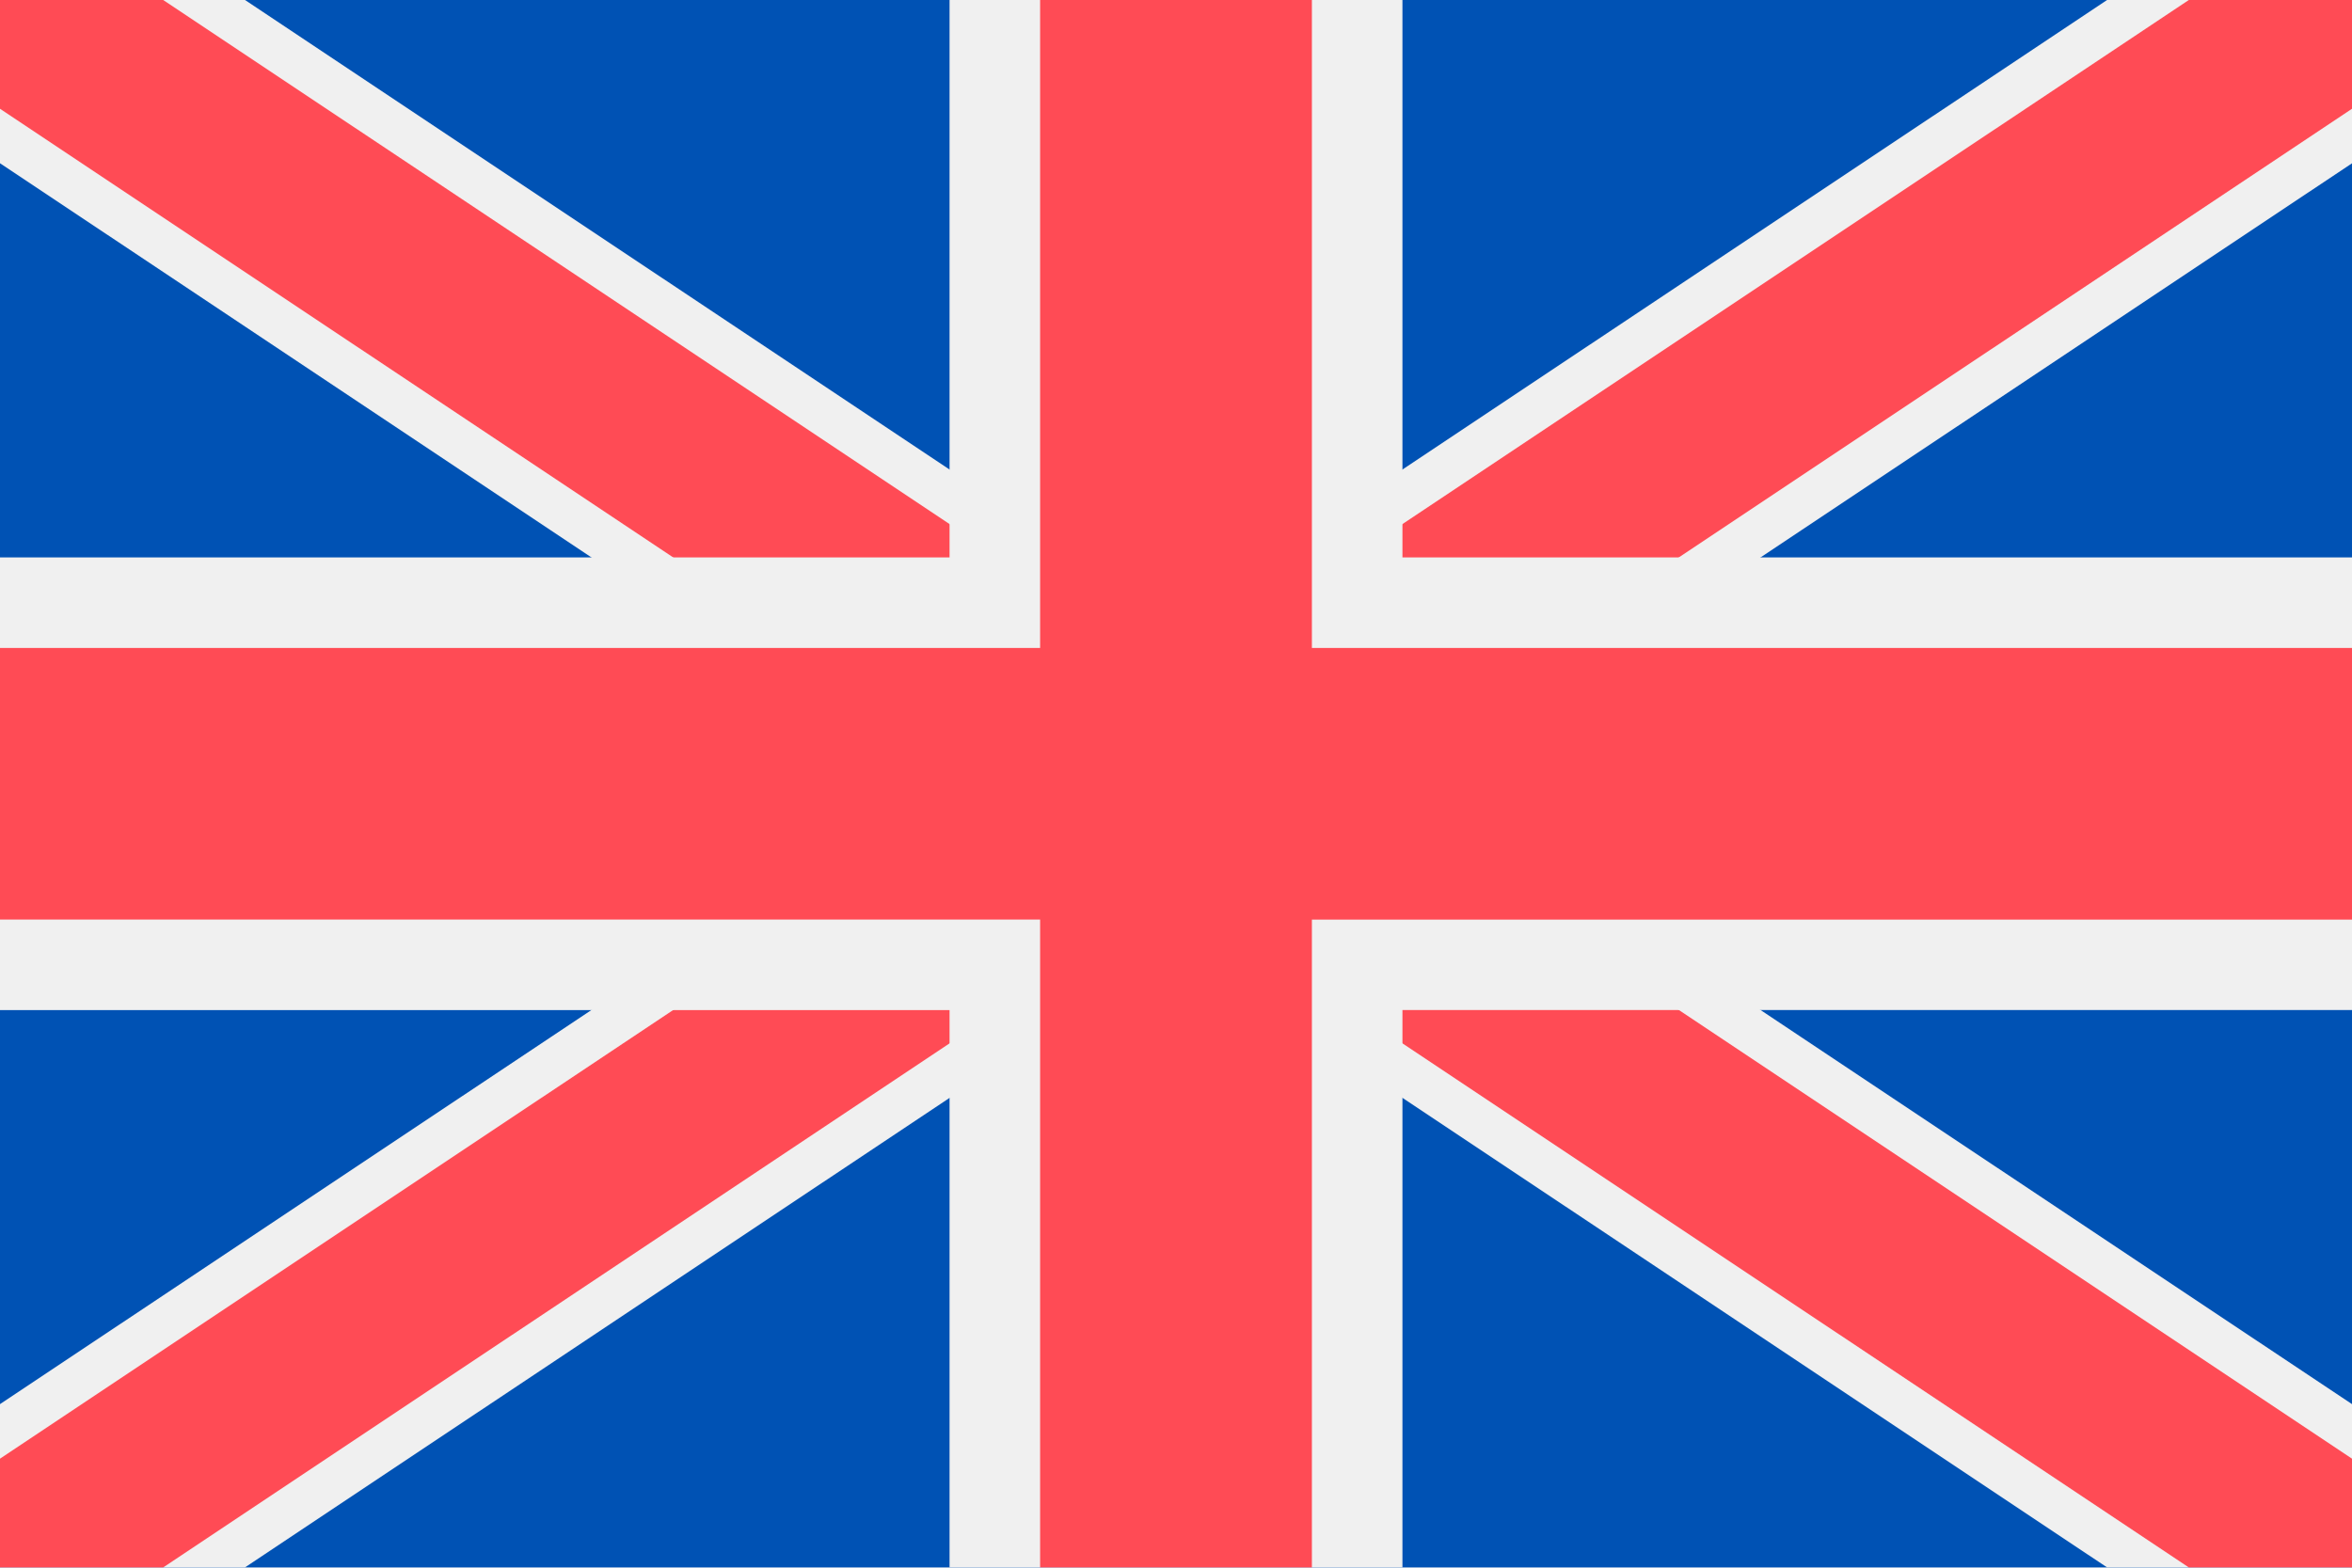
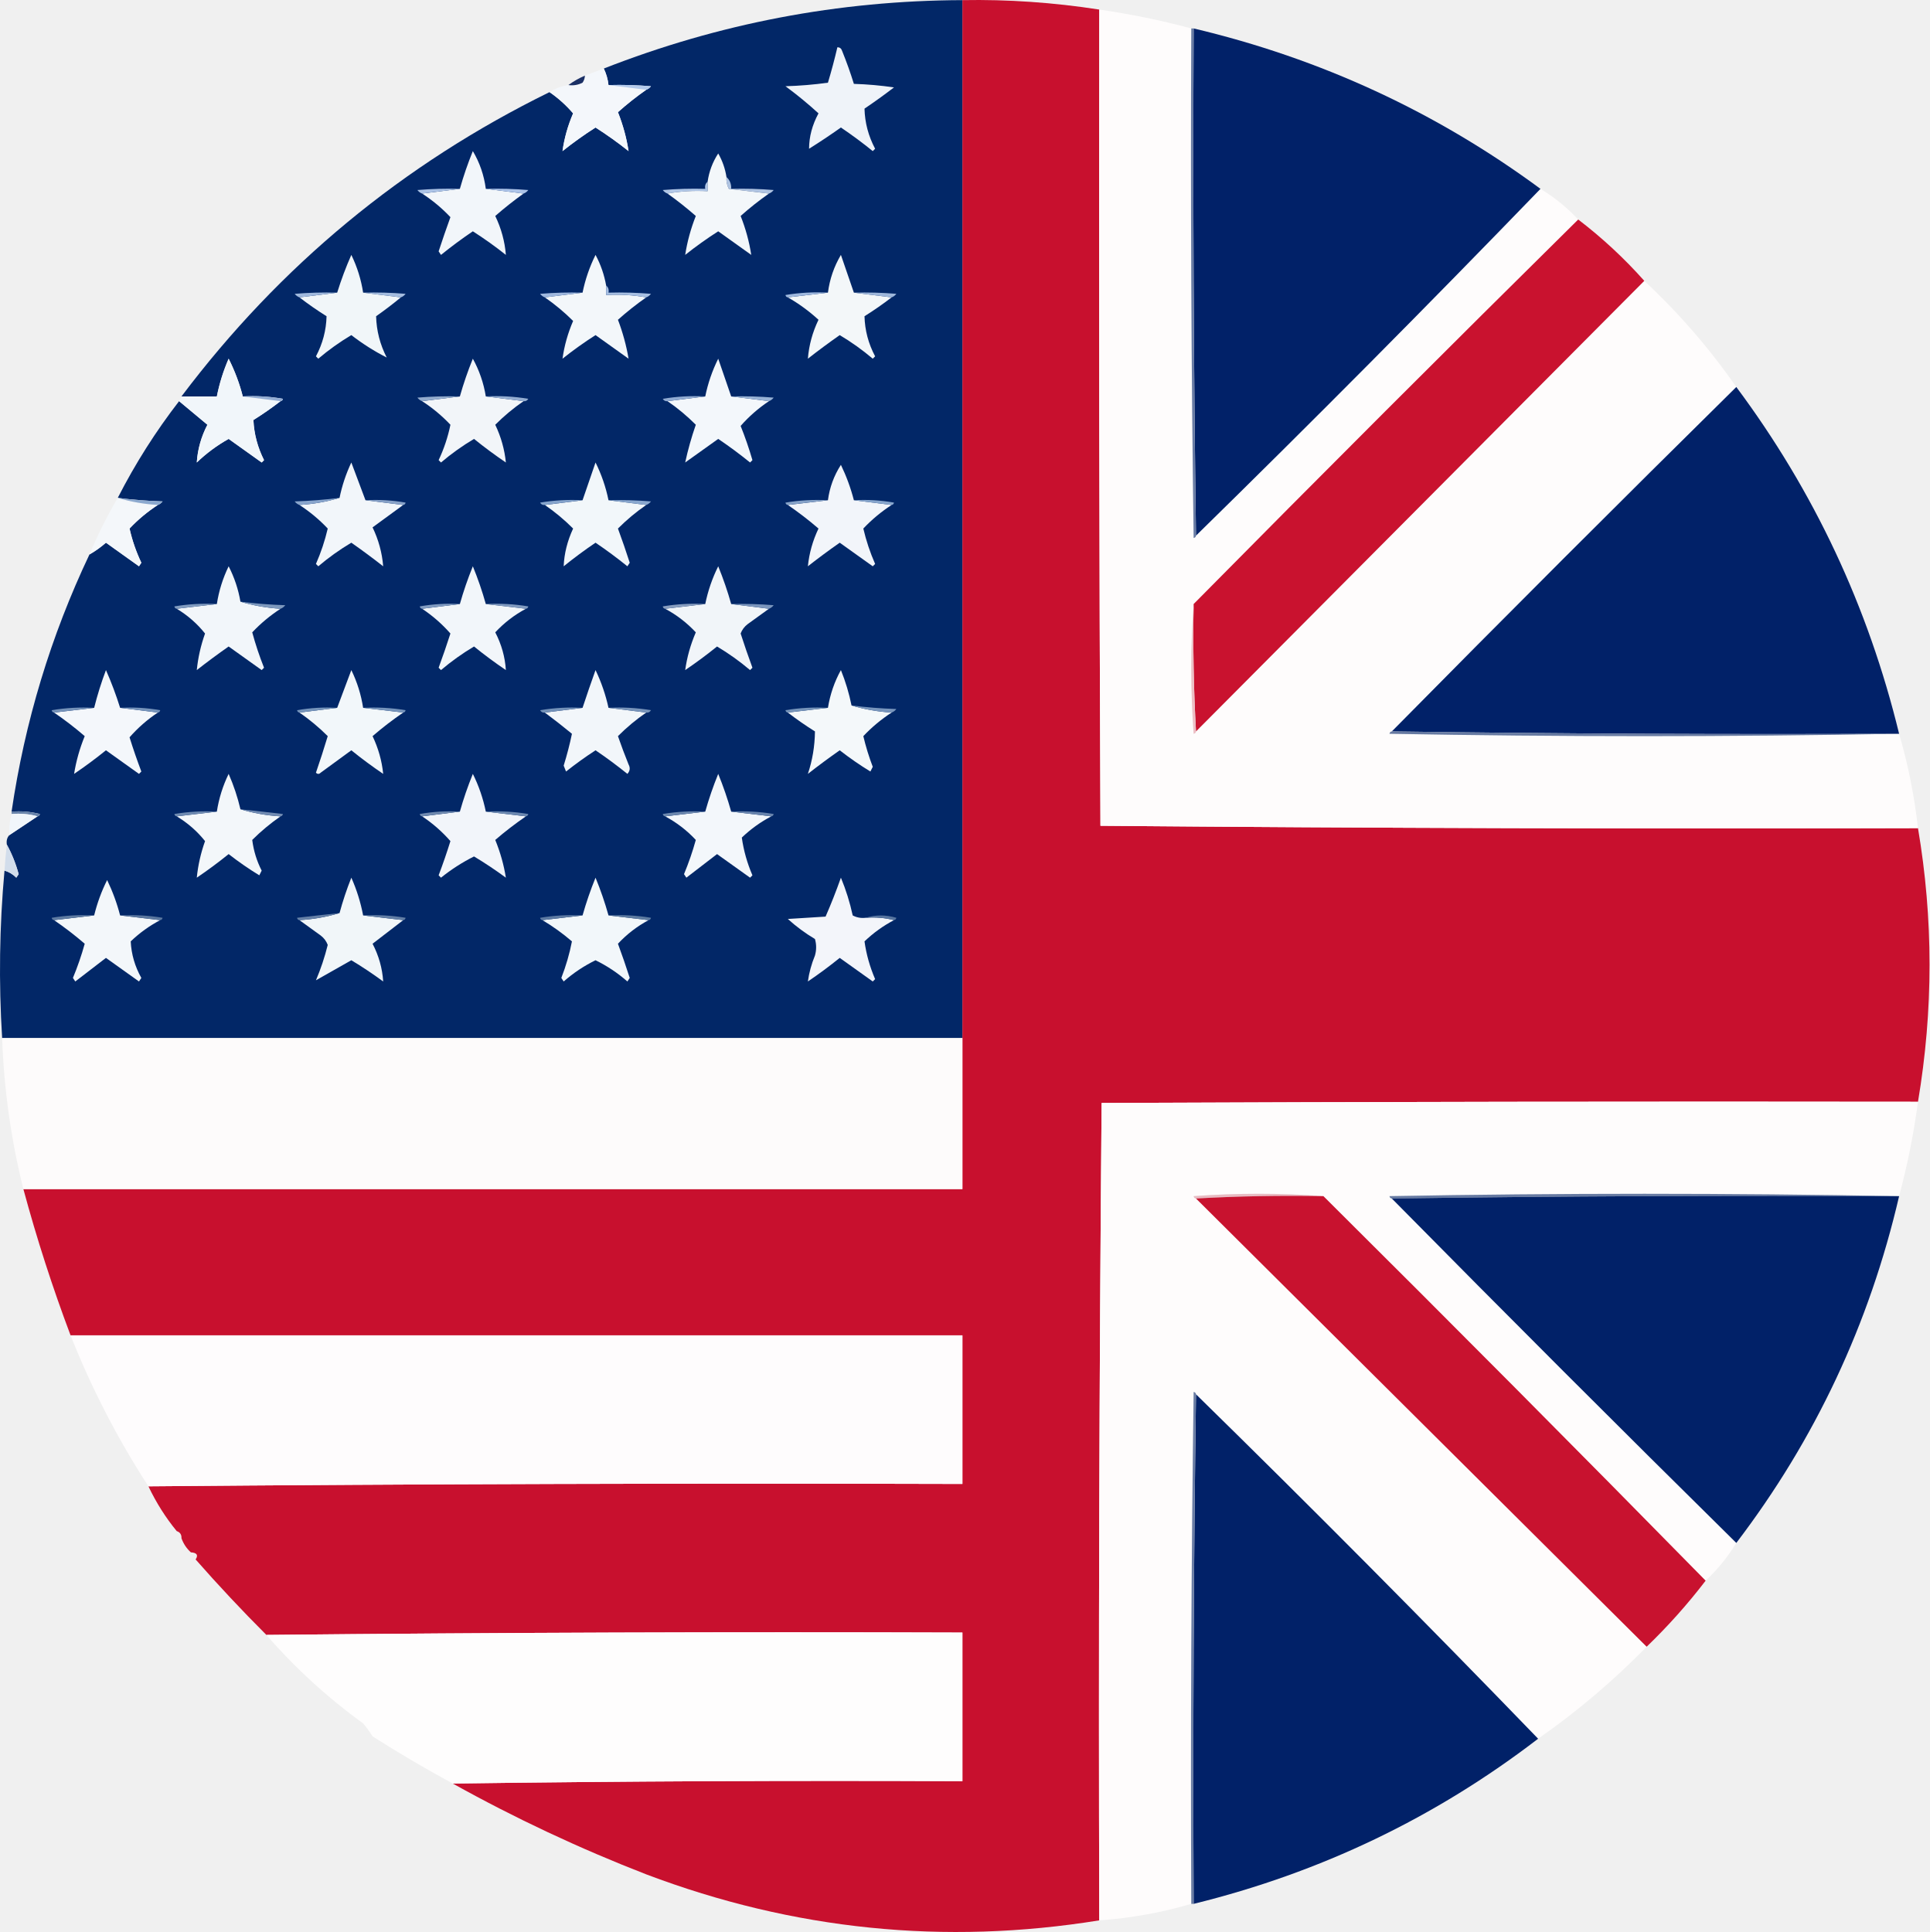
- <svg xmlns="http://www.w3.org/2000/svg" width="18" height="12" fill="none" viewBox="0 0 36 24">
-   <g clip-path="url(#a)">
-     <path fill="#0052B4" d="M36 0H0v23.996h36V0Z" />
-     <path fill="#F0F0F0" fill-rule="evenodd" d="M36 0v2.5l-9.052 6.033-2.08 1.386-3.119 2.079 3.12 2.08L36 21.496v2.499h-3.75l-10.784-7.188-1.386-.925L18 14.497l-2.08 1.386-1.386.925-10.785 7.188H0v-2.5l9.052-6.033 2.08-1.386 3.119-2.079-3.12-2.08-2.079-1.385L0 2.499V0h3.75l10.784 7.188 1.386.925L18 9.499l2.08-1.386 1.386-.925L32.251 0H36Z" clip-rule="evenodd" />
-     <path fill="#FF4B55" fill-rule="evenodd" d="m23.618 9.919-3.12 2.079 3.12 2.08 2.08 1.385L36 22.331v1.665h-2.498l-12.036-8.023-1.386-.924L18 13.663l-2.08 1.386-1.386.924-12.036 8.023H0v-1.665l10.303-6.868 2.08-1.386 3.119-2.079-3.12-2.08-2.079-1.385L0 1.665V0h2.498l12.036 8.023 1.386.924L18 10.333l2.08-1.386 1.386-.924L33.502 0H36v1.665L25.697 8.533l-2.08 1.386Z" clip-rule="evenodd" />
-     <path fill="#F0F0F0" fill-rule="evenodd" d="M21.466 15.464v8.532h-6.932v-8.532H0V8.533h14.534V0h6.932v8.533H36v6.93H21.466Z" clip-rule="evenodd" />
-     <path fill="#FF4B55" fill-rule="evenodd" d="M20.08 14.077v9.919h-4.16v-9.919H0V9.92h15.92V0h4.16V9.92H36v4.158H20.08Z" clip-rule="evenodd" />
-   </g>
-   <defs>
-     <clipPath id="a">
-       <path fill="#fff" d="M0 0h36v23.996H0z" />
-     </clipPath>
-   </defs>
+ <svg xmlns="http://www.w3.org/2000/svg" version="1.1" id="Layer_1" x="0px" y="0px" viewBox="0 0 817.809 818.984" style="enable-background:new 0 0 817.809 818.984;" xml:space="preserve">
+   <style type="text/css">
+ 	.st0{opacity:0.998;fill-rule:evenodd;clip-rule:evenodd;fill:#022767;enable-background:new    ;}
+ 	.st1{fill-rule:evenodd;clip-rule:evenodd;fill:#C8102E;}
+ 	.st2{fill-rule:evenodd;clip-rule:evenodd;fill:#FEFCFC;}
+ 	.st3{fill-rule:evenodd;clip-rule:evenodd;fill:#012168;}
+ 	.st4{fill-rule:evenodd;clip-rule:evenodd;fill:#EFF3F9;}
+ 	.st5{opacity:0.997;fill-rule:evenodd;clip-rule:evenodd;fill:#F4F7FB;enable-background:new    ;}
+ 	.st6{fill-rule:evenodd;clip-rule:evenodd;fill:#1B3065;}
+ 	.st7{fill-rule:evenodd;clip-rule:evenodd;fill:#B4CBED;}
+ 	.st8{fill-rule:evenodd;clip-rule:evenodd;fill:#F2F6FA;}
+ 	.st9{fill-rule:evenodd;clip-rule:evenodd;fill:#697CA4;}
+ 	.st10{fill-rule:evenodd;clip-rule:evenodd;fill:#ABC2E5;}
+ 	.st11{fill-rule:evenodd;clip-rule:evenodd;fill:#ACC3E8;}
+ 	.st12{fill-rule:evenodd;clip-rule:evenodd;fill:#B0C6E6;}
+ 	.st13{fill-rule:evenodd;clip-rule:evenodd;fill:#AFC3E1;}
+ 	.st14{fill-rule:evenodd;clip-rule:evenodd;fill:#F3F7FA;}
+ 	.st15{fill-rule:evenodd;clip-rule:evenodd;fill:#C9122F;}
+ 	.st16{fill-rule:evenodd;clip-rule:evenodd;fill:#F1F6F9;}
+ 	.st17{fill-rule:evenodd;clip-rule:evenodd;fill:#F3F7F9;}
+ 	.st18{fill-rule:evenodd;clip-rule:evenodd;fill:#A0B9DD;}
+ 	.st19{fill-rule:evenodd;clip-rule:evenodd;fill:#A4BCDF;}
+ 	.st20{fill-rule:evenodd;clip-rule:evenodd;fill:#9FB8DE;}
+ 	.st21{fill-rule:evenodd;clip-rule:evenodd;fill:#A7BFE2;}
+ 	.st22{fill-rule:evenodd;clip-rule:evenodd;fill:#9FB9DF;}
+ 	.st23{fill-rule:evenodd;clip-rule:evenodd;fill:#9EB7DB;}
+ 	.st24{fill-rule:evenodd;clip-rule:evenodd;fill:#F2F5F9;}
+ 	.st25{fill-rule:evenodd;clip-rule:evenodd;fill:#F1F6FA;}
+ 	.st26{fill-rule:evenodd;clip-rule:evenodd;fill:#F3F7FB;}
+ 	.st27{fill-rule:evenodd;clip-rule:evenodd;fill:#93ADD4;}
+ 	.st28{fill-rule:evenodd;clip-rule:evenodd;fill:#93ABCD;}
+ 	.st29{fill-rule:evenodd;clip-rule:evenodd;fill:#94ADD1;}
+ 	.st30{fill-rule:evenodd;clip-rule:evenodd;fill:#91ABD2;}
+ 	.st31{fill-rule:evenodd;clip-rule:evenodd;fill:#98B2D5;}
+ 	.st32{fill-rule:evenodd;clip-rule:evenodd;fill:#F2F7FA;}
+ 	.st33{fill-rule:evenodd;clip-rule:evenodd;fill:#F2F5FA;}
+ 	.st34{opacity:0.988;fill-rule:evenodd;clip-rule:evenodd;fill:#F4F7FA;enable-background:new    ;}
+ 	.st35{fill-rule:evenodd;clip-rule:evenodd;fill:#8CA9CF;}
+ 	.st36{fill-rule:evenodd;clip-rule:evenodd;fill:#89A5CC;}
+ 	.st37{fill-rule:evenodd;clip-rule:evenodd;fill:#88A2C8;}
+ 	.st38{fill-rule:evenodd;clip-rule:evenodd;fill:#86A4CC;}
+ 	.st39{fill-rule:evenodd;clip-rule:evenodd;fill:#8AA8CF;}
+ 	.st40{fill-rule:evenodd;clip-rule:evenodd;fill:#86A2C8;}
+ 	.st41{fill-rule:evenodd;clip-rule:evenodd;fill:#88A6CD;}
+ 	.st42{fill-rule:evenodd;clip-rule:evenodd;fill:#F1F5F9;}
+ 	.st43{fill-rule:evenodd;clip-rule:evenodd;fill:#809BC0;}
+ 	.st44{fill-rule:evenodd;clip-rule:evenodd;fill:#7E99BE;}
+ 	.st45{fill-rule:evenodd;clip-rule:evenodd;fill:#809BC1;}
+ 	.st46{fill-rule:evenodd;clip-rule:evenodd;fill:#809AC0;}
+ 	.st47{fill-rule:evenodd;clip-rule:evenodd;fill:#889EC0;}
+ 	.st48{fill-rule:evenodd;clip-rule:evenodd;fill:#7A95BD;}
+ 	.st49{fill-rule:evenodd;clip-rule:evenodd;fill:#ECBFC5;}
+ 	.st50{fill-rule:evenodd;clip-rule:evenodd;fill:#F4F8FA;}
+ 	.st51{fill-rule:evenodd;clip-rule:evenodd;fill:#F4F7FB;}
+ 	.st52{fill-rule:evenodd;clip-rule:evenodd;fill:#7592B9;}
+ 	.st53{fill-rule:evenodd;clip-rule:evenodd;fill:#7694BB;}
+ 	.st54{fill-rule:evenodd;clip-rule:evenodd;fill:#7594BB;}
+ 	.st55{fill-rule:evenodd;clip-rule:evenodd;fill:#7391B8;}
+ 	.st56{fill-rule:evenodd;clip-rule:evenodd;fill:#7894BA;}
+ 	.st57{fill-rule:evenodd;clip-rule:evenodd;fill:#7694BA;}
+ 	.st58{fill-rule:evenodd;clip-rule:evenodd;fill:#7895BC;}
+ 	.st59{fill-rule:evenodd;clip-rule:evenodd;fill:#677AA2;}
+ 	.st60{fill-rule:evenodd;clip-rule:evenodd;fill:#6984AB;}
+ 	.st61{fill-rule:evenodd;clip-rule:evenodd;fill:#6E8AB1;}
+ 	.st62{fill-rule:evenodd;clip-rule:evenodd;fill:#718BB2;}
+ 	.st63{fill-rule:evenodd;clip-rule:evenodd;fill:#6F89AF;}
+ 	.st64{fill-rule:evenodd;clip-rule:evenodd;fill:#6C88B0;}
+ 	.st65{fill-rule:evenodd;clip-rule:evenodd;fill:#6B87AE;}
+ 	.st66{fill-rule:evenodd;clip-rule:evenodd;fill:#6884AD;}
+ 	.st67{opacity:0.966;fill-rule:evenodd;clip-rule:evenodd;fill:#F1F6FB;enable-background:new    ;}
+ 	.st68{fill-rule:evenodd;clip-rule:evenodd;fill:#D2DDEB;}
+ 	.st69{fill-rule:evenodd;clip-rule:evenodd;fill:#F3F5FA;}
+ 	.st70{fill-rule:evenodd;clip-rule:evenodd;fill:#5E7BA2;}
+ 	.st71{fill-rule:evenodd;clip-rule:evenodd;fill:#5A779F;}
+ 	.st72{fill-rule:evenodd;clip-rule:evenodd;fill:#6580A7;}
+ 	.st73{fill-rule:evenodd;clip-rule:evenodd;fill:#627EA5;}
+ 	.st74{fill-rule:evenodd;clip-rule:evenodd;fill:#5D7AA2;}
+ 	.st75{fill-rule:evenodd;clip-rule:evenodd;fill:#5D7BA1;}
+ 	.st76{fill-rule:evenodd;clip-rule:evenodd;fill:#56749F;}
+ 	.st77{fill-rule:evenodd;clip-rule:evenodd;fill:#FDFBFB;}
+ 	.st78{fill-rule:evenodd;clip-rule:evenodd;fill:#E8BBC2;}
+ 	.st79{fill-rule:evenodd;clip-rule:evenodd;fill:#C8122F;}
+ 	.st80{fill-rule:evenodd;clip-rule:evenodd;fill:#FEFCFD;}
+ 	.st81{fill-rule:evenodd;clip-rule:evenodd;fill:#6A7DA4;}
+ 	.st82{opacity:0.071;fill-rule:evenodd;clip-rule:evenodd;fill:#FAF1F4;enable-background:new    ;}
+ 	.st83{fill-rule:evenodd;clip-rule:evenodd;fill:#FEFDFD;}
+ </style>
+   <g>
+     <path class="st0" d="M407.907,0.053c0,146.667,0,293.333,0,440c-135.667,0-271.333,0-407,0c-1.482-23.649-1.149-47.316,1-71   c1.894,0.548,3.56,1.548,5,3c0.333-0.5,0.667-1,1-1.5c-1.204-4.466-2.871-8.633-5-12.5c-0.268-1.599,0.065-2.932,1-4   c4-2.667,8-5.333,12-8c0.543-0.06,0.876-0.393,1-1c-3.945-0.991-7.945-1.324-12-1c5.6-38.09,16.6-74.423,33-109   c2.48-1.412,4.813-3.078,7-5c4.667,3.333,9.333,6.667,14,10c0.333-0.5,0.667-1,1-1.5c-2.202-4.639-3.869-9.472-5-14.5   c3.582-3.797,7.582-7.13,12-10c0.789-0.283,1.456-0.783,2-1.5c-6.414-0.207-12.747-0.707-19-1.5c7.421-14.52,16.087-28.187,26-41   c3.969,3.325,7.969,6.659,12,10c-2.643,5.086-4.143,10.419-4.5,16c4.077-3.912,8.577-7.245,13.5-10c4.667,3.333,9.333,6.667,14,10   c0.333-0.333,0.667-0.667,1-1c-2.726-5.418-4.226-11.085-4.5-17c3.989-2.497,7.823-5.164,11.5-8c0.543-0.06,0.876-0.393,1-1   c-5.628-0.995-11.294-1.329-17-1c-1.383-5.473-3.383-10.807-6-16c-2.247,5.159-3.914,10.492-5,16c-5,0-10,0-15,0   c41.769-55.442,93.769-98.442,156-129c3.679,2.524,7.012,5.524,10,9c-2.242,5.212-3.742,10.546-4.5,16   c4.508-3.584,9.174-6.918,14-10c4.826,3.082,9.492,6.416,14,10c-0.856-5.584-2.356-11.084-4.5-16.5c3.817-3.407,7.817-6.574,12-9.5   c0.789-0.283,1.456-0.783,2-1.5c-5.991-0.499-11.991-0.666-18-0.5c-0.267-2.465-0.934-4.799-2-7   C304.712,9.918,355.378,0.251,407.907,0.053z" />
+   </g>
+   <g>
+     <path class="st1" d="M465.907,4.053c-0.167,115.334,0,230.667,0.5,346c115.43,0.999,230.93,1.332,346.5,1   c6.535,38.515,6.535,77.182,0,116c-115.334-0.167-230.667,0-346,0.5c-0.999,115.43-1.332,230.93-1,346.5   c-65.618,10.605-129.618,4.105-192-19.5c-28.299-10.986-55.633-23.819-82-38.5c71.831-0.999,143.831-1.333,216-1c0-21,0-42,0-63   c-98.501-0.333-196.835,0.001-295,1c-10.366-10.365-20.366-21.032-30-32c1.218-1.832,0.551-2.832-2-3c-1.826-1.647-3.16-3.647-4-6   c0.073-1.527-0.594-2.527-2-3c-4.723-5.757-8.723-12.091-12-19c114.93-0.998,229.93-1.331,345-1c0-21,0-42,0-63c-126,0-252,0-378,0   c-7.667-20.336-14.334-41.002-20-62c132.667,0,265.333,0,398,0c0-21.333,0-42.667,0-64c0-146.667,0-293.333,0-440   C427.152-0.291,446.485,1.043,465.907,4.053z" />
+   </g>
+   <g>
+     <path class="st2" d="M465.907,4.053c13.273,1.921,26.273,4.587,39,8c-0.333,72.003,0,144.003,1,216c0.607-0.124,0.94-0.457,1-1   c49.356-48.355,98.022-97.355,146-147c5.938,3.606,11.271,7.939,16,13c-54.558,53.892-108.892,108.225-163,163   c-1.327,18.171-1.327,36.504,0,55c0.607-0.124,0.94-0.457,1-1c63.333-63.667,126.667-127.333,190-191   c14.643,13.652,27.643,28.652,39,45c-49.027,48.36-97.694,97.027-146,146c-0.543,0.06-0.876,0.393-1,1   c72.166,1.332,144.166,1.332,216,0c3.798,12.989,6.464,26.322,8,40c-115.57,0.332-231.07-0.001-346.5-1   C465.907,234.72,465.74,119.387,465.907,4.053z" />
+   </g>
+   <g>
+     <path class="st3" d="M505.907,12.053c53.854,12.769,102.854,35.435,147,68c-47.978,49.645-96.644,98.645-146,147   C505.908,155.555,505.574,83.888,505.907,12.053z" />
+   </g>
+   <g>
+     <path class="st4" d="M354.907,20.053c0.997-0.03,1.664,0.47,2,1.5c1.872,4.618,3.539,9.285,5,14c5.696,0.17,11.362,0.67,17,1.5   c-4.078,3.123-8.245,6.123-12.5,9c0.15,5.962,1.65,11.629,4.5,17c-0.333,0.333-0.667,0.667-1,1c-4.37-3.54-8.87-6.874-13.5-10   c-4.397,3.118-8.897,6.118-13.5,9c0.025-5.12,1.359-10.12,4-15c-4.443-4.062-9.11-7.895-14-11.5c6.028-0.17,12.028-0.67,18-1.5   C352.403,30.065,353.737,25.065,354.907,20.053z" />
+   </g>
+   <g>
+     <path class="st5" d="M255.907,29.053c1.066,2.201,1.733,4.535,2,7c5.333,0.667,10.667,1.333,16,2c-4.183,2.926-8.183,6.093-12,9.5   c2.144,5.416,3.644,10.916,4.5,16.5c-4.508-3.584-9.174-6.918-14-10c-4.826,3.082-9.492,6.416-14,10   c0.758-5.454,2.258-10.788,4.5-16c-2.988-3.476-6.321-6.476-10-9c2.454-1.56,5.12-2.56,8-3c2.104,0.299,4.104-0.034,6-1   c0.627-0.917,0.961-1.917,1-3C250.579,31.052,253.245,30.052,255.907,29.053z" />
+   </g>
+   <g>
+     <path class="st6" d="M247.907,32.053c-0.039,1.083-0.373,2.083-1,3c-1.896,0.966-3.896,1.299-6,1   C243.042,34.482,245.375,33.149,247.907,32.053z" />
+   </g>
+   <g>
+     <path class="st7" d="M257.907,36.053c6.009-0.166,12.009,0.001,18,0.5c-0.544,0.717-1.211,1.217-2,1.5   C268.574,37.386,263.24,36.72,257.907,36.053z" />
+   </g>
+   <g>
+     <path class="st8" d="M205.907,80.053c5.333,0.667,10.667,1.333,16,2c-4.12,2.947-8.12,6.113-12,9.5   c2.546,5.291,4.046,10.791,4.5,16.5c-4.508-3.584-9.174-6.918-14-10c-4.63,3.126-9.13,6.46-13.5,10c-0.333-0.5-0.667-1-1-1.5   c1.59-4.858,3.256-9.691,5-14.5c-3.582-3.797-7.582-7.13-12-10c5.333-0.667,10.667-1.333,16-2c1.54-5.455,3.374-10.788,5.5-16   C203.316,68.944,205.149,74.277,205.907,80.053z" />
+   </g>
+   <g>
+     <path class="st9" d="M504.907,12.053c0.333,0,0.667,0,1,0c-0.333,71.835,0.001,143.502,1,215c-0.06,0.543-0.393,0.876-1,1   C504.907,156.056,504.574,84.056,504.907,12.053z" />
+   </g>
+   <g>
+     <path class="st10" d="M194.907,80.053c-5.333,0.667-10.667,1.333-16,2c-0.789-0.283-1.456-0.783-2-1.5   C182.898,80.054,188.898,79.887,194.907,80.053z" />
+   </g>
+   <g>
+     <path class="st11" d="M205.907,80.053c6.009-0.166,12.009,0.001,18,0.5c-0.544,0.717-1.211,1.217-2,1.5   C216.574,81.386,211.24,80.72,205.907,80.053z" />
+   </g>
+   <g>
+     <path class="st12" d="M299.907,77.053c0,1.333,0,2.667,0,4c-5.858-0.322-11.525,0.011-17,1c-0.789-0.283-1.456-0.783-2-1.5   c5.991-0.499,11.991-0.666,18-0.5C298.67,78.762,299.003,77.762,299.907,77.053z" />
+   </g>
+   <g>
+     <path class="st13" d="M307.907,75.053c1.431,1.28,2.098,2.947,2,5c6.009-0.166,12.009,0.001,18,0.5c-0.544,0.717-1.211,1.217-2,1.5   c-5.514-0.667-11.181-1.333-17-2C308.098,78.482,307.764,76.815,307.907,75.053z" />
+   </g>
+   <g>
+     <path class="st14" d="M307.907,75.053c-0.143,1.762,0.191,3.429,1,5c5.819,0.667,11.486,1.333,17,2   c-4.183,2.926-8.183,6.093-12,9.5c2.148,5.426,3.648,10.926,4.5,16.5c-4.677-3.348-9.344-6.681-14-10   c-4.826,3.082-9.492,6.416-14,10c0.867-5.611,2.367-11.111,4.5-16.5c-3.899-3.411-7.899-6.578-12-9.5   c5.475-0.989,11.142-1.322,17-1c0-1.333,0-2.667,0-4c0.615-4.347,2.115-8.347,4.5-12C306.183,68.15,307.35,71.483,307.907,75.053z" />
+   </g>
+   <g>
+     <path class="st15" d="M668.907,93.053c10.136,7.746,19.469,16.413,28,26c-63.333,63.667-126.667,127.333-190,191   c-0.997-17.826-1.33-35.826-1-54C560.015,201.278,614.349,146.945,668.907,93.053z" />
+   </g>
+   <g>
+     <path class="st16" d="M153.907,124.053c5.333,0.667,10.667,1.333,16,2c-3.342,2.768-6.842,5.434-10.5,8   c0.16,6.14,1.66,11.973,4.5,17.5c-5.15-2.595-10.15-5.762-15-9.5c-4.945,2.945-9.612,6.279-14,10c-0.333-0.333-0.667-0.667-1-1   c2.85-5.371,4.35-11.038,4.5-17c-3.989-2.497-7.823-5.164-11.5-8c5.333-0.667,10.667-1.333,16-2c1.698-5.469,3.698-10.802,6-16   C151.381,113.142,153.048,118.475,153.907,124.053z" />
+   </g>
+   <g>
+     <path class="st14" d="M256.907,121.053c0,1.333,0,2.667,0,4c5.858-0.322,11.525,0.011,17,1c-4.183,2.926-8.183,6.093-12,9.5   c2.068,5.449,3.568,10.949,4.5,16.5c-4.677-3.348-9.344-6.681-14-10c-4.826,3.082-9.492,6.416-14,10c0.76-5.46,2.26-10.793,4.5-16   c-3.677-3.674-7.677-7.007-12-10c5.333-0.667,10.667-1.333,16-2c1.142-5.594,2.975-10.927,5.5-16   C254.598,112.126,256.098,116.459,256.907,121.053z" />
+   </g>
+   <g>
+     <path class="st17" d="M361.907,124.053c5.333,0.667,10.667,1.333,16,2c-3.677,2.836-7.511,5.503-11.5,8   c0.15,5.962,1.65,11.629,4.5,17c-0.333,0.333-0.667,0.667-1,1c-4.388-3.721-9.055-7.055-14-10c-4.589,3.211-9.089,6.545-13.5,10   c0.454-5.709,1.954-11.209,4.5-16.5c-3.977-3.655-8.311-6.822-13-9.5c5.667-0.667,11.333-1.333,17-2   c0.742-5.725,2.575-11.059,5.5-16C358.243,113.405,360.077,118.738,361.907,124.053z" />
+   </g>
+   <g>
+     <path class="st18" d="M142.907,124.053c-5.333,0.667-10.667,1.333-16,2c-0.789-0.283-1.456-0.783-2-1.5   C130.898,124.054,136.898,123.887,142.907,124.053z" />
+   </g>
+   <g>
+     <path class="st19" d="M153.907,124.053c6.009-0.166,12.009,0.001,18,0.5c-0.544,0.717-1.211,1.217-2,1.5   C164.574,125.386,159.24,124.72,153.907,124.053z" />
+   </g>
+   <g>
+     <path class="st20" d="M246.907,124.053c-5.333,0.667-10.667,1.333-16,2c-0.789-0.283-1.456-0.783-2-1.5   C234.898,124.054,240.898,123.887,246.907,124.053z" />
+   </g>
+   <g>
+     <path class="st21" d="M256.907,121.053c0.904,0.709,1.237,1.709,1,3c6.009-0.166,12.009,0.001,18,0.5   c-0.544,0.717-1.211,1.217-2,1.5c-5.475-0.989-11.142-1.322-17-1C256.907,123.72,256.907,122.386,256.907,121.053z" />
+   </g>
+   <g>
+     <path class="st22" d="M350.907,124.053c-5.667,0.667-11.333,1.333-17,2c-0.543-0.06-0.876-0.393-1-1   C338.87,124.057,344.87,123.724,350.907,124.053z" />
+   </g>
+   <g>
+     <path class="st23" d="M361.907,124.053c6.009-0.166,12.009,0.001,18,0.5c-0.544,0.717-1.211,1.217-2,1.5   C372.574,125.386,367.24,124.72,361.907,124.053z" />
+   </g>
+   <g>
+     <path class="st24" d="M205.907,168.053c5.333,0.667,10.667,1.333,16,2c-4.273,2.934-8.273,6.267-12,10   c2.452,5.152,3.952,10.486,4.5,16c-4.641-3.141-9.141-6.474-13.5-10c-4.945,2.945-9.612,6.279-14,10c-0.333-0.333-0.667-0.667-1-1   c2.265-4.795,3.932-9.795,5-15c-3.582-3.797-7.582-7.13-12-10c5.333-0.667,10.667-1.333,16-2c1.53-5.422,3.363-10.755,5.5-16   C203.157,157.043,204.99,162.376,205.907,168.053z" />
+   </g>
+   <g>
+     <path class="st25" d="M102.907,168.053c5.333,0.667,10.667,1.333,16,2c-3.677,2.836-7.511,5.503-11.5,8   c0.274,5.915,1.774,11.582,4.5,17c-0.333,0.333-0.667,0.667-1,1c-4.667-3.333-9.333-6.667-14-10c-4.923,2.755-9.423,6.088-13.5,10   c0.357-5.581,1.857-10.914,4.5-16c-4.031-3.341-8.031-6.675-12-10c0.333-0.667,0.667-1.333,1-2c5,0,10,0,15,0   c1.086-5.508,2.753-10.841,5-16C99.524,157.246,101.524,162.58,102.907,168.053z" />
+   </g>
+   <g>
+     <path class="st26" d="M309.907,168.053c5.333,0.667,10.667,1.333,16,2c-4.511,3.017-8.511,6.517-12,10.5   c1.889,4.705,3.556,9.539,5,14.5c-0.333,0.333-0.667,0.667-1,1c-4.37-3.54-8.87-6.874-13.5-10c-4.656,3.319-9.323,6.652-14,10   c1.146-5.332,2.646-10.666,4.5-16c-3.727-3.733-7.727-7.066-12-10c5.333-0.667,10.667-1.333,16-2c1.142-5.593,2.975-10.926,5.5-16   C306.243,157.405,308.077,162.738,309.907,168.053z" />
+   </g>
+   <g>
+     <path class="st3" d="M735.907,164.053c32.908,44.158,55.908,93.158,69,147c-71.835,0.333-143.502-0.001-215-1   C638.213,261.08,686.88,212.413,735.907,164.053z" />
+   </g>
+   <g>
+     <path class="st27" d="M102.907,168.053c5.706-0.329,11.372,0.005,17,1c-0.124,0.607-0.457,0.94-1,1   C113.574,169.386,108.24,168.72,102.907,168.053z" />
+   </g>
+   <g>
+     <path class="st28" d="M194.907,168.053c-5.333,0.667-10.667,1.333-16,2c-0.789-0.283-1.456-0.783-2-1.5   C182.898,168.054,188.898,167.887,194.907,168.053z" />
+   </g>
+   <g>
+     <path class="st29" d="M205.907,168.053c6.037-0.329,12.037,0.004,18,1c-0.457,0.798-1.124,1.131-2,1   C216.574,169.386,211.24,168.72,205.907,168.053z" />
+   </g>
+   <g>
+     <path class="st30" d="M298.907,168.053c-5.333,0.667-10.667,1.333-16,2c-0.876,0.131-1.543-0.202-2-1   C286.87,168.057,292.87,167.724,298.907,168.053z" />
+   </g>
+   <g>
+     <path class="st31" d="M309.907,168.053c6.009-0.166,12.009,0.001,18,0.5c-0.544,0.717-1.211,1.217-2,1.5   C320.574,169.386,315.24,168.72,309.907,168.053z" />
+   </g>
+   <g>
+     <path class="st32" d="M257.907,212.053c5.333,0.667,10.667,1.333,16,2c-4.273,2.934-8.273,6.267-12,10   c1.762,4.785,3.428,9.618,5,14.5c-0.333,0.5-0.667,1-1,1.5c-4.359-3.526-8.859-6.859-13.5-10c-4.641,3.141-9.141,6.474-13.5,10   c0.219-5.379,1.553-10.713,4-16c-3.727-3.733-7.727-7.066-12-10c5.333-0.667,10.667-1.333,16-2c1.838-5.361,3.671-10.694,5.5-16   C254.932,201.127,256.765,206.46,257.907,212.053z" />
+   </g>
+   <g>
+     <path class="st8" d="M154.907,212.053c5.333,0.667,10.667,1.333,16,2c-4.274,3.148-8.608,6.315-13,9.5   c2.535,5.263,4.035,10.763,4.5,16.5c-4.411-3.455-8.911-6.789-13.5-10c-4.945,2.945-9.612,6.279-14,10   c-0.333-0.333-0.667-0.667-1-1c2.127-4.838,3.794-9.838,5-15c-3.582-3.797-7.582-7.13-12-10c5.906-0.354,11.573-1.354,17-3   c1.065-5.196,2.732-10.196,5-15C150.921,201.492,152.921,206.825,154.907,212.053z" />
+   </g>
+   <g>
+     <path class="st33" d="M361.907,212.053c5.333,0.667,10.667,1.333,16,2c-4.418,2.87-8.418,6.203-12,10   c1.206,5.162,2.873,10.162,5,15c-0.333,0.333-0.667,0.667-1,1c-4.667-3.333-9.333-6.667-14-10c-4.589,3.211-9.089,6.545-13.5,10   c0.548-5.514,2.048-10.848,4.5-16c-4.144-3.573-8.478-6.906-13-10c5.667-0.667,11.333-1.333,17-2c0.713-5.423,2.546-10.423,5.5-15   C358.739,201.885,360.573,206.885,361.907,212.053z" />
+   </g>
+   <g>
+     <path class="st34" d="M49.907,211.053c5.427,1.646,11.094,2.646,17,3c-4.418,2.87-8.418,6.203-12,10   c1.131,5.028,2.798,9.861,5,14.5c-0.333,0.5-0.667,1-1,1.5c-4.667-3.333-9.333-6.667-14-10c-2.187,1.922-4.52,3.588-7,5   C41.399,226.735,45.399,218.735,49.907,211.053z" />
+   </g>
+   <g>
+     <path class="st35" d="M49.907,211.053c6.253,0.793,12.586,1.293,19,1.5c-0.544,0.717-1.211,1.217-2,1.5   C61.001,213.699,55.334,212.699,49.907,211.053z" />
+   </g>
+   <g>
+     <path class="st36" d="M143.907,211.053c-5.427,1.646-11.094,2.646-17,3c-0.789-0.283-1.456-0.783-2-1.5   C131.321,212.346,137.654,211.846,143.907,211.053z" />
+   </g>
+   <g>
+     <path class="st37" d="M154.907,212.053c5.706-0.329,11.372,0.005,17,1c-0.124,0.607-0.457,0.94-1,1   C165.574,213.386,160.24,212.72,154.907,212.053z" />
+   </g>
+   <g>
+     <path class="st38" d="M246.907,212.053c-5.333,0.667-10.667,1.333-16,2c-0.876,0.131-1.543-0.202-2-1   C234.87,212.057,240.87,211.724,246.907,212.053z" />
+   </g>
+   <g>
+     <path class="st39" d="M257.907,212.053c6.009-0.166,12.009,0.001,18,0.5c-0.544,0.717-1.211,1.217-2,1.5   C268.574,213.386,263.24,212.72,257.907,212.053z" />
+   </g>
+   <g>
+     <path class="st40" d="M350.907,212.053c-5.667,0.667-11.333,1.333-17,2c-0.543-0.06-0.876-0.393-1-1   C338.87,212.057,344.87,211.724,350.907,212.053z" />
+   </g>
+   <g>
+     <path class="st41" d="M361.907,212.053c5.706-0.329,11.372,0.005,17,1c-0.124,0.607-0.457,0.94-1,1   C372.574,213.386,367.24,212.72,361.907,212.053z" />
+   </g>
+   <g>
+     <path class="st8" d="M101.907,255.053c5.427,1.646,11.094,2.646,17,3c-4.418,2.87-8.418,6.203-12,10c1.377,5.09,3.044,10.09,5,15   c-0.333,0.333-0.667,0.667-1,1c-4.667-3.333-9.333-6.667-14-10c-4.589,3.211-9.089,6.545-13.5,10c0.517-5.24,1.684-10.407,3.5-15.5   c-3.331-4.181-7.331-7.681-12-10.5c5.667-0.667,11.333-1.333,17-2c0.859-5.578,2.526-10.911,5-16   C99.342,244.793,101.009,249.793,101.907,255.053z" />
+   </g>
+   <g>
+     <path class="st42" d="M309.907,256.053c5.333,0.667,10.667,1.333,16,2c-2.933,2.145-5.933,4.312-9,6.5   c-1.399,1.062-2.399,2.395-3,4c1.572,4.882,3.238,9.715,5,14.5c-0.333,0.333-0.667,0.667-1,1c-4.388-3.721-9.055-7.055-14-10   c-4.359,3.526-8.859,6.859-13.5,10c0.758-5.454,2.258-10.788,4.5-16c-3.784-4.057-8.117-7.391-13-10c5.667-0.667,11.333-1.333,17-2   c1.142-5.593,2.975-10.926,5.5-16C306.544,245.298,308.377,250.631,309.907,256.053z" />
+   </g>
+   <g>
+     <path class="st8" d="M205.907,256.053c5.667,0.667,11.333,1.333,17,2c-4.883,2.609-9.216,5.943-13,10   c2.643,5.086,4.143,10.419,4.5,16c-4.641-3.141-9.141-6.474-13.5-10c-4.945,2.945-9.612,6.279-14,10c-0.333-0.333-0.667-0.667-1-1   c1.765-4.796,3.432-9.629,5-14.5c-3.513-4.01-7.513-7.51-12-10.5c5.333-0.667,10.667-1.333,16-2c1.497-5.321,3.33-10.654,5.5-16   C202.544,245.262,204.378,250.595,205.907,256.053z" />
+   </g>
+   <g>
+     <path class="st43" d="M91.907,256.053c-5.667,0.667-11.333,1.333-17,2c-0.543-0.06-0.876-0.393-1-1   C79.87,256.057,85.87,255.724,91.907,256.053z" />
+   </g>
+   <g>
+     <path class="st44" d="M101.907,255.053c6.253,0.793,12.586,1.293,19,1.5c-0.544,0.717-1.211,1.217-2,1.5   C113.001,257.699,107.334,256.699,101.907,255.053z" />
+   </g>
+   <g>
+     <path class="st45" d="M194.907,256.053c-5.333,0.667-10.667,1.333-16,2c-0.543-0.06-0.876-0.393-1-1   C183.535,256.058,189.201,255.724,194.907,256.053z" />
+   </g>
+   <g>
+     <path class="st46" d="M205.907,256.053c6.037-0.329,12.037,0.004,18,1c-0.124,0.607-0.457,0.94-1,1   C217.24,257.386,211.574,256.72,205.907,256.053z" />
+   </g>
+   <g>
+     <path class="st47" d="M298.907,256.053c-5.667,0.667-11.333,1.333-17,2c-0.543-0.06-0.876-0.393-1-1   C286.87,256.057,292.87,255.724,298.907,256.053z" />
+   </g>
+   <g>
+     <path class="st48" d="M309.907,256.053c6.009-0.166,12.009,0.001,18,0.5c-0.544,0.717-1.211,1.217-2,1.5   C320.574,257.386,315.24,256.72,309.907,256.053z" />
+   </g>
+   <g>
+     <path class="st49" d="M505.907,256.053c-0.33,18.174,0.003,36.174,1,54c-0.06,0.543-0.393,0.876-1,1   C504.58,292.557,504.58,274.224,505.907,256.053z" />
+   </g>
+   <g>
+     <path class="st50" d="M360.907,299.053c5.427,1.646,11.094,2.646,17,3c-4.418,2.87-8.418,6.203-12,10c1.046,4.425,2.379,8.758,4,13   c-0.333,0.667-0.667,1.333-1,2c-4.508-2.753-8.841-5.753-13-9c-4.589,3.211-9.089,6.545-13.5,10c1.927-5.741,2.927-11.741,3-18   c-3.989-2.497-7.823-5.164-11.5-8c5.667-0.667,11.333-1.333,17-2c0.924-5.723,2.758-11.057,5.5-16   C358.374,288.923,359.874,293.923,360.907,299.053z" />
+   </g>
+   <g>
+     <path class="st51" d="M50.907,300.053c5.333,0.667,10.667,1.333,16,2c-4.485,2.988-8.485,6.488-12,10.5   c1.519,4.874,3.186,9.708,5,14.5c-0.333,0.333-0.667,0.667-1,1c-4.667-3.333-9.333-6.667-14-10c-4.359,3.526-8.859,6.859-13.5,10   c0.859-5.426,2.359-10.759,4.5-16c-4.144-3.573-8.478-6.906-13-10c5.667-0.667,11.333-1.333,17-2c1.353-5.407,3.02-10.741,5-16   C47.212,289.276,49.212,294.609,50.907,300.053z" />
+   </g>
+   <g>
+     <path class="st32" d="M153.907,300.053c5.667,0.667,11.333,1.333,17,2c-4.522,3.094-8.856,6.427-13,10   c2.452,5.152,3.952,10.486,4.5,16c-4.641-3.141-9.141-6.474-13.5-10c-4.333,3.167-8.667,6.333-13,9.5c-0.667,0.667-1.333,0.667-2,0   c1.758-5.108,3.425-10.275,5-15.5c-3.677-3.674-7.677-7.007-12-10c5.333-0.667,10.667-1.333,16-2c1.949-5.254,3.949-10.587,6-16   C151.381,289.142,153.048,294.475,153.907,300.053z" />
+   </g>
+   <g>
+     <path class="st8" d="M257.907,300.053c5.333,0.667,10.667,1.333,16,2c-4.273,2.934-8.273,6.267-12,10   c1.402,4.039,2.902,8.039,4.5,12c0.781,1.444,0.614,2.777-0.5,4c-4.359-3.526-8.859-6.859-13.5-10c-4.306,2.806-8.473,5.806-12.5,9   c-0.333-0.833-0.667-1.667-1-2.5c1.409-4.539,2.576-9.039,3.5-13.5c-3.812-3.14-7.645-6.14-11.5-9c5.333-0.667,10.667-1.333,16-2   c1.773-5.379,3.606-10.712,5.5-16C254.851,289.152,256.684,294.486,257.907,300.053z" />
+   </g>
+   <g>
+     <path class="st52" d="M39.907,300.053c-5.667,0.667-11.333,1.333-17,2c-0.543-0.06-0.876-0.393-1-1   C27.87,300.057,33.87,299.724,39.907,300.053z" />
+   </g>
+   <g>
+     <path class="st53" d="M50.907,300.053c5.706-0.329,11.372,0.005,17,1c-0.124,0.607-0.457,0.94-1,1   C61.574,301.386,56.24,300.72,50.907,300.053z" />
+   </g>
+   <g>
+     <path class="st54" d="M142.907,300.053c-5.333,0.667-10.667,1.333-16,2c-0.543-0.06-0.876-0.393-1-1   C131.535,300.058,137.201,299.724,142.907,300.053z" />
+   </g>
+   <g>
+     <path class="st53" d="M153.907,300.053c6.037-0.329,12.037,0.004,18,1c-0.124,0.607-0.457,0.94-1,1   C165.24,301.386,159.574,300.72,153.907,300.053z" />
+   </g>
+   <g>
+     <path class="st55" d="M246.907,300.053c-5.333,0.667-10.667,1.333-16,2c-0.876,0.131-1.543-0.202-2-1   C234.87,300.057,240.87,299.724,246.907,300.053z" />
+   </g>
+   <g>
+     <path class="st56" d="M257.907,300.053c6.037-0.329,12.037,0.004,18,1c-0.457,0.798-1.124,1.131-2,1   C268.574,301.386,263.24,300.72,257.907,300.053z" />
+   </g>
+   <g>
+     <path class="st57" d="M350.907,300.053c-5.667,0.667-11.333,1.333-17,2c-0.543-0.06-0.876-0.393-1-1   C338.87,300.057,344.87,299.724,350.907,300.053z" />
+   </g>
+   <g>
+     <path class="st58" d="M360.907,299.053c6.253,0.793,12.586,1.293,19,1.5c-0.544,0.717-1.211,1.217-2,1.5   C372.001,301.699,366.334,300.699,360.907,299.053z" />
+   </g>
+   <g>
+     <path class="st59" d="M589.907,310.053c71.498,0.999,143.165,1.333,215,1c-71.834,1.332-143.834,1.332-216,0   C589.031,310.446,589.364,310.113,589.907,310.053z" />
+   </g>
+   <g>
+     <path class="st14" d="M101.907,343.053c5.427,1.646,11.094,2.646,17,3c-4.323,2.993-8.323,6.326-12,10   c0.585,4.614,1.918,8.947,4,13c-0.333,0.667-0.667,1.333-1,2c-4.508-2.753-8.841-5.753-13-9c-4.359,3.526-8.859,6.859-13.5,10   c0.517-5.24,1.684-10.407,3.5-15.5c-3.331-4.181-7.331-7.681-12-10.5c5.667-0.667,11.333-1.333,17-2c0.861-5.584,2.528-10.918,5-16   C99.035,332.9,100.702,337.9,101.907,343.053z" />
+   </g>
+   <g>
+     <path class="st33" d="M205.907,344.053c5.667,0.667,11.333,1.333,17,2c-4.522,3.094-8.856,6.427-13,10   c2.141,5.241,3.641,10.574,4.5,16c-4.388-3.231-8.888-6.231-13.5-9c-4.968,2.487-9.634,5.487-14,9c-0.333-0.333-0.667-0.667-1-1   c1.813-4.79,3.479-9.624,5-14.5c-3.539-4.039-7.539-7.539-12-10.5c5.333-0.667,10.667-1.333,16-2c1.497-5.321,3.33-10.654,5.5-16   C202.932,333.127,204.765,338.46,205.907,344.053z" />
+   </g>
+   <g>
+     <path class="st26" d="M309.907,344.053c5.667,0.667,11.333,1.333,17,2c-4.567,2.394-8.734,5.394-12.5,9   c0.763,5.465,2.263,10.798,4.5,16c-0.333,0.333-0.667,0.667-1,1c-4.667-3.333-9.333-6.667-14-10c-4.333,3.333-8.667,6.667-13,10   c-0.333-0.5-0.667-1-1-1.5c1.966-4.732,3.633-9.565,5-14.5c-3.784-4.057-8.117-7.391-13-10c5.667-0.667,11.333-1.333,17-2   c1.54-5.454,3.374-10.788,5.5-16C306.544,333.298,308.377,338.631,309.907,344.053z" />
+   </g>
+   <g>
+     <path class="st60" d="M4.907,345.053c0-0.333,0-0.667,0-1c4.055-0.324,8.055,0.009,12,1c-0.124,0.607-0.457,0.94-1,1   C12.445,345.071,8.778,344.738,4.907,345.053z" />
+   </g>
+   <g>
+     <path class="st61" d="M91.907,344.053c-5.667,0.667-11.333,1.333-17,2c-0.543-0.06-0.876-0.393-1-1   C79.87,344.057,85.87,343.724,91.907,344.053z" />
+   </g>
+   <g>
+     <path class="st62" d="M101.907,343.053c5.948,0.627,11.948,1.294,18,2c-0.124,0.607-0.457,0.94-1,1   C113.001,345.699,107.334,344.699,101.907,343.053z" />
+   </g>
+   <g>
+     <path class="st63" d="M194.907,344.053c-5.333,0.667-10.667,1.333-16,2c-0.543-0.06-0.876-0.393-1-1   C183.535,344.058,189.201,343.724,194.907,344.053z" />
+   </g>
+   <g>
+     <path class="st64" d="M205.907,344.053c6.037-0.329,12.037,0.004,18,1c-0.124,0.607-0.457,0.94-1,1   C217.24,345.386,211.574,344.72,205.907,344.053z" />
+   </g>
+   <g>
+     <path class="st65" d="M298.907,344.053c-5.667,0.667-11.333,1.333-17,2c-0.543-0.06-0.876-0.393-1-1   C286.87,344.057,292.87,343.724,298.907,344.053z" />
+   </g>
+   <g>
+     <path class="st66" d="M309.907,344.053c6.037-0.329,12.037,0.004,18,1c-0.124,0.607-0.457,0.94-1,1   C321.24,345.386,315.574,344.72,309.907,344.053z" />
+   </g>
+   <g>
+     <path class="st67" d="M4.907,345.053c3.871-0.315,7.538,0.018,11,1c-4,2.667-8,5.333-12,8   C3.775,350.983,4.108,347.983,4.907,345.053z" />
+   </g>
+   <g>
+     <path class="st68" d="M2.907,358.053c2.129,3.867,3.796,8.034,5,12.5c-0.333,0.5-0.667,1-1,1.5c-1.44-1.452-3.106-2.452-5-3   C2.132,365.374,2.465,361.707,2.907,358.053z" />
+   </g>
+   <g>
+     <path class="st14" d="M50.907,388.053c5.667,0.667,11.333,1.333,17,2c-4.567,2.394-8.734,5.394-12.5,9   c0.259,5.453,1.759,10.62,4.5,15.5c-0.333,0.5-0.667,1-1,1.5c-4.667-3.333-9.333-6.667-14-10c-4.333,3.333-8.667,6.667-13,10   c-0.333-0.5-0.667-1-1-1.5c1.966-4.732,3.633-9.565,5-14.5c-4.144-3.573-8.478-6.906-13-10c5.667-0.667,11.333-1.333,17-2   c1.282-5.225,3.115-10.225,5.5-15C47.76,377.953,49.593,382.953,50.907,388.053z" />
+   </g>
+   <g>
+     <path class="st32" d="M257.907,388.053c5.667,0.667,11.333,1.333,17,2c-4.883,2.609-9.216,5.943-13,10   c1.762,4.785,3.428,9.618,5,14.5c-0.333,0.5-0.667,1-1,1.5c-4.102-3.604-8.602-6.604-13.5-9c-4.898,2.396-9.398,5.396-13.5,9   c-0.333-0.5-0.667-1-1-1.5c1.993-5.117,3.493-10.284,4.5-15.5c-3.931-3.377-8.098-6.377-12.5-9c5.667-0.667,11.333-1.333,17-2   c1.525-5.406,3.358-10.739,5.5-16C254.542,377.25,256.376,382.583,257.907,388.053z" />
+   </g>
+   <g>
+     <path class="st16" d="M153.907,388.053c5.667,0.667,11.333,1.333,17,2c-4.339,3.34-8.672,6.674-13,10   c2.643,5.086,4.143,10.419,4.5,16c-4.388-3.231-8.888-6.231-13.5-9c-5.144,2.896-10.144,5.73-15,8.5c2.06-4.847,3.727-9.847,5-15   c-0.601-1.605-1.601-2.938-3-4c-3.067-2.188-6.067-4.355-9-6.5c5.906-0.354,11.573-1.354,17-3c1.378-5.091,3.045-10.091,5-15   C151.192,377.192,152.858,382.525,153.907,388.053z" />
+   </g>
+   <g>
+     <path class="st69" d="M366.907,389.053c4.202-0.317,8.202,0.017,12,1c-4.567,2.394-8.734,5.394-12.5,9   c0.758,5.454,2.258,10.788,4.5,16c-0.333,0.333-0.667,0.667-1,1c-4.667-3.333-9.333-6.667-14-10c-4.359,3.526-8.859,6.859-13.5,10   c0.512-3.707,1.512-7.374,3-11c0.667-2.333,0.667-4.667,0-7c-4.115-2.448-7.948-5.281-11.5-8.5c5.333-0.333,10.667-0.667,16-1   c2.358-5.404,4.525-10.904,6.5-16.5c2.136,5.155,3.802,10.489,5,16C363.106,388.959,364.94,389.292,366.907,389.053z" />
+   </g>
+   <g>
+     <path class="st70" d="M39.907,388.053c-5.667,0.667-11.333,1.333-17,2c-0.543-0.06-0.876-0.393-1-1   C27.87,388.057,33.87,387.724,39.907,388.053z" />
+   </g>
+   <g>
+     <path class="st71" d="M50.907,388.053c6.037-0.329,12.037,0.004,18,1c-0.124,0.607-0.457,0.94-1,1   C62.24,389.386,56.574,388.72,50.907,388.053z" />
+   </g>
+   <g>
+     <path class="st72" d="M143.907,387.053c-5.427,1.646-11.094,2.646-17,3c-0.543-0.06-0.876-0.393-1-1   C131.959,388.347,137.959,387.68,143.907,387.053z" />
+   </g>
+   <g>
+     <path class="st73" d="M153.907,388.053c6.037-0.329,12.037,0.004,18,1c-0.124,0.607-0.457,0.94-1,1   C165.24,389.386,159.574,388.72,153.907,388.053z" />
+   </g>
+   <g>
+     <path class="st74" d="M246.907,388.053c-5.667,0.667-11.333,1.333-17,2c-0.543-0.06-0.876-0.393-1-1   C234.87,388.057,240.87,387.724,246.907,388.053z" />
+   </g>
+   <g>
+     <path class="st75" d="M257.907,388.053c6.037-0.329,12.037,0.004,18,1c-0.124,0.607-0.457,0.94-1,1   C269.24,389.386,263.574,388.72,257.907,388.053z" />
+   </g>
+   <g>
+     <path class="st76" d="M366.907,389.053c4.183-1.311,8.516-1.311,13,0c-0.124,0.607-0.457,0.94-1,1   C375.109,389.07,371.109,388.736,366.907,389.053z" />
+   </g>
+   <g>
+     <path class="st77" d="M0.907,440.053c135.667,0,271.333,0,407,0c0,21.333,0,42.667,0,64c-132.667,0-265.333,0-398,0   C4.669,483.051,1.669,461.718,0.907,440.053z" />
+   </g>
+   <g>
+     <path class="st2" d="M812.907,467.053c-1.822,13.624-4.489,26.957-8,40c-71.834-1.332-143.834-1.332-216,0   c0.124,0.607,0.457,0.94,1,1c48.333,49,97,97.667,146,146c-3.606,5.938-7.939,11.271-13,16c-53.826-54.831-107.826-109.164-162-163   c-18.171-1.327-36.504-1.327-55,0c0.124,0.607,0.457,0.94,1,1c63.667,63.333,127.333,126.667,191,190   c-14.134,14.472-29.467,27.472-46,39c-47.617-49.284-95.951-97.951-145-146c-0.06-0.543-0.393-0.876-1-1   c-1,72.33-1.333,144.664-1,217c-12.631,3.718-25.631,6.051-39,7c-0.332-115.57,0.001-231.07,1-346.5   C582.24,467.053,697.573,466.886,812.907,467.053z" />
+   </g>
+   <g>
+     <path class="st78" d="M560.907,507.053c-18.174-0.33-36.174,0.003-54,1c-0.543-0.06-0.876-0.393-1-1   C524.403,505.726,542.736,505.726,560.907,507.053z" />
+   </g>
+   <g>
+     <path class="st59" d="M804.907,507.053c-71.835-0.333-143.502,0.001-215,1c-0.543-0.06-0.876-0.393-1-1   C661.073,505.721,733.073,505.721,804.907,507.053z" />
+   </g>
+   <g>
+     <path class="st79" d="M506.907,508.053c17.826-0.997,35.826-1.33,54-1c54.174,53.836,108.174,108.169,162,163   c-7.62,9.955-15.954,19.288-25,28C634.24,634.72,570.574,571.386,506.907,508.053z" />
+   </g>
+   <g>
+     <path class="st3" d="M804.907,507.053c-12.57,54.128-35.57,103.128-69,147c-49-48.333-97.667-97-146-146   C661.405,507.054,733.072,506.72,804.907,507.053z" />
+   </g>
+   <g>
+     <path class="st80" d="M29.907,566.053c126,0,252,0,378,0c0,21,0,42,0,63c-115.07-0.331-230.07,0.002-345,1   C49.836,609.914,38.836,588.581,29.907,566.053z" />
+   </g>
+   <g>
+     <path class="st3" d="M506.907,591.053c49.049,48.049,97.383,96.716,145,146c-43.549,33.437-92.215,56.77-146,70   C505.574,734.884,505.908,662.884,506.907,591.053z" />
+   </g>
+   <g>
+     <path class="st81" d="M506.907,591.053c-0.999,71.831-1.333,143.831-1,216c-0.333,0-0.667,0-1,0c-0.333-72.336,0-144.67,1-217   C506.514,590.177,506.847,590.51,506.907,591.053z" />
+   </g>
+   <g>
+     <path class="st82" d="M74.907,649.053c1.406,0.473,2.073,1.473,2,3C75.501,651.58,74.834,650.58,74.907,649.053z" />
+   </g>
+   <g>
+     <path class="st82" d="M80.907,658.053c2.551,0.168,3.218,1.168,2,3C82.006,660.263,81.339,659.263,80.907,658.053z" />
+   </g>
+   <g>
+     <path class="st83" d="M191.907,756.053c-11.617-6.305-22.95-12.972-34-20c-1.211-1.922-2.544-3.755-4-5.5   c-15.061-10.891-28.728-23.391-41-37.5c98.165-0.999,196.499-1.333,295-1c0,21,0,42,0,63   C335.738,754.72,263.738,755.054,191.907,756.053z" />
+   </g>
</svg>
